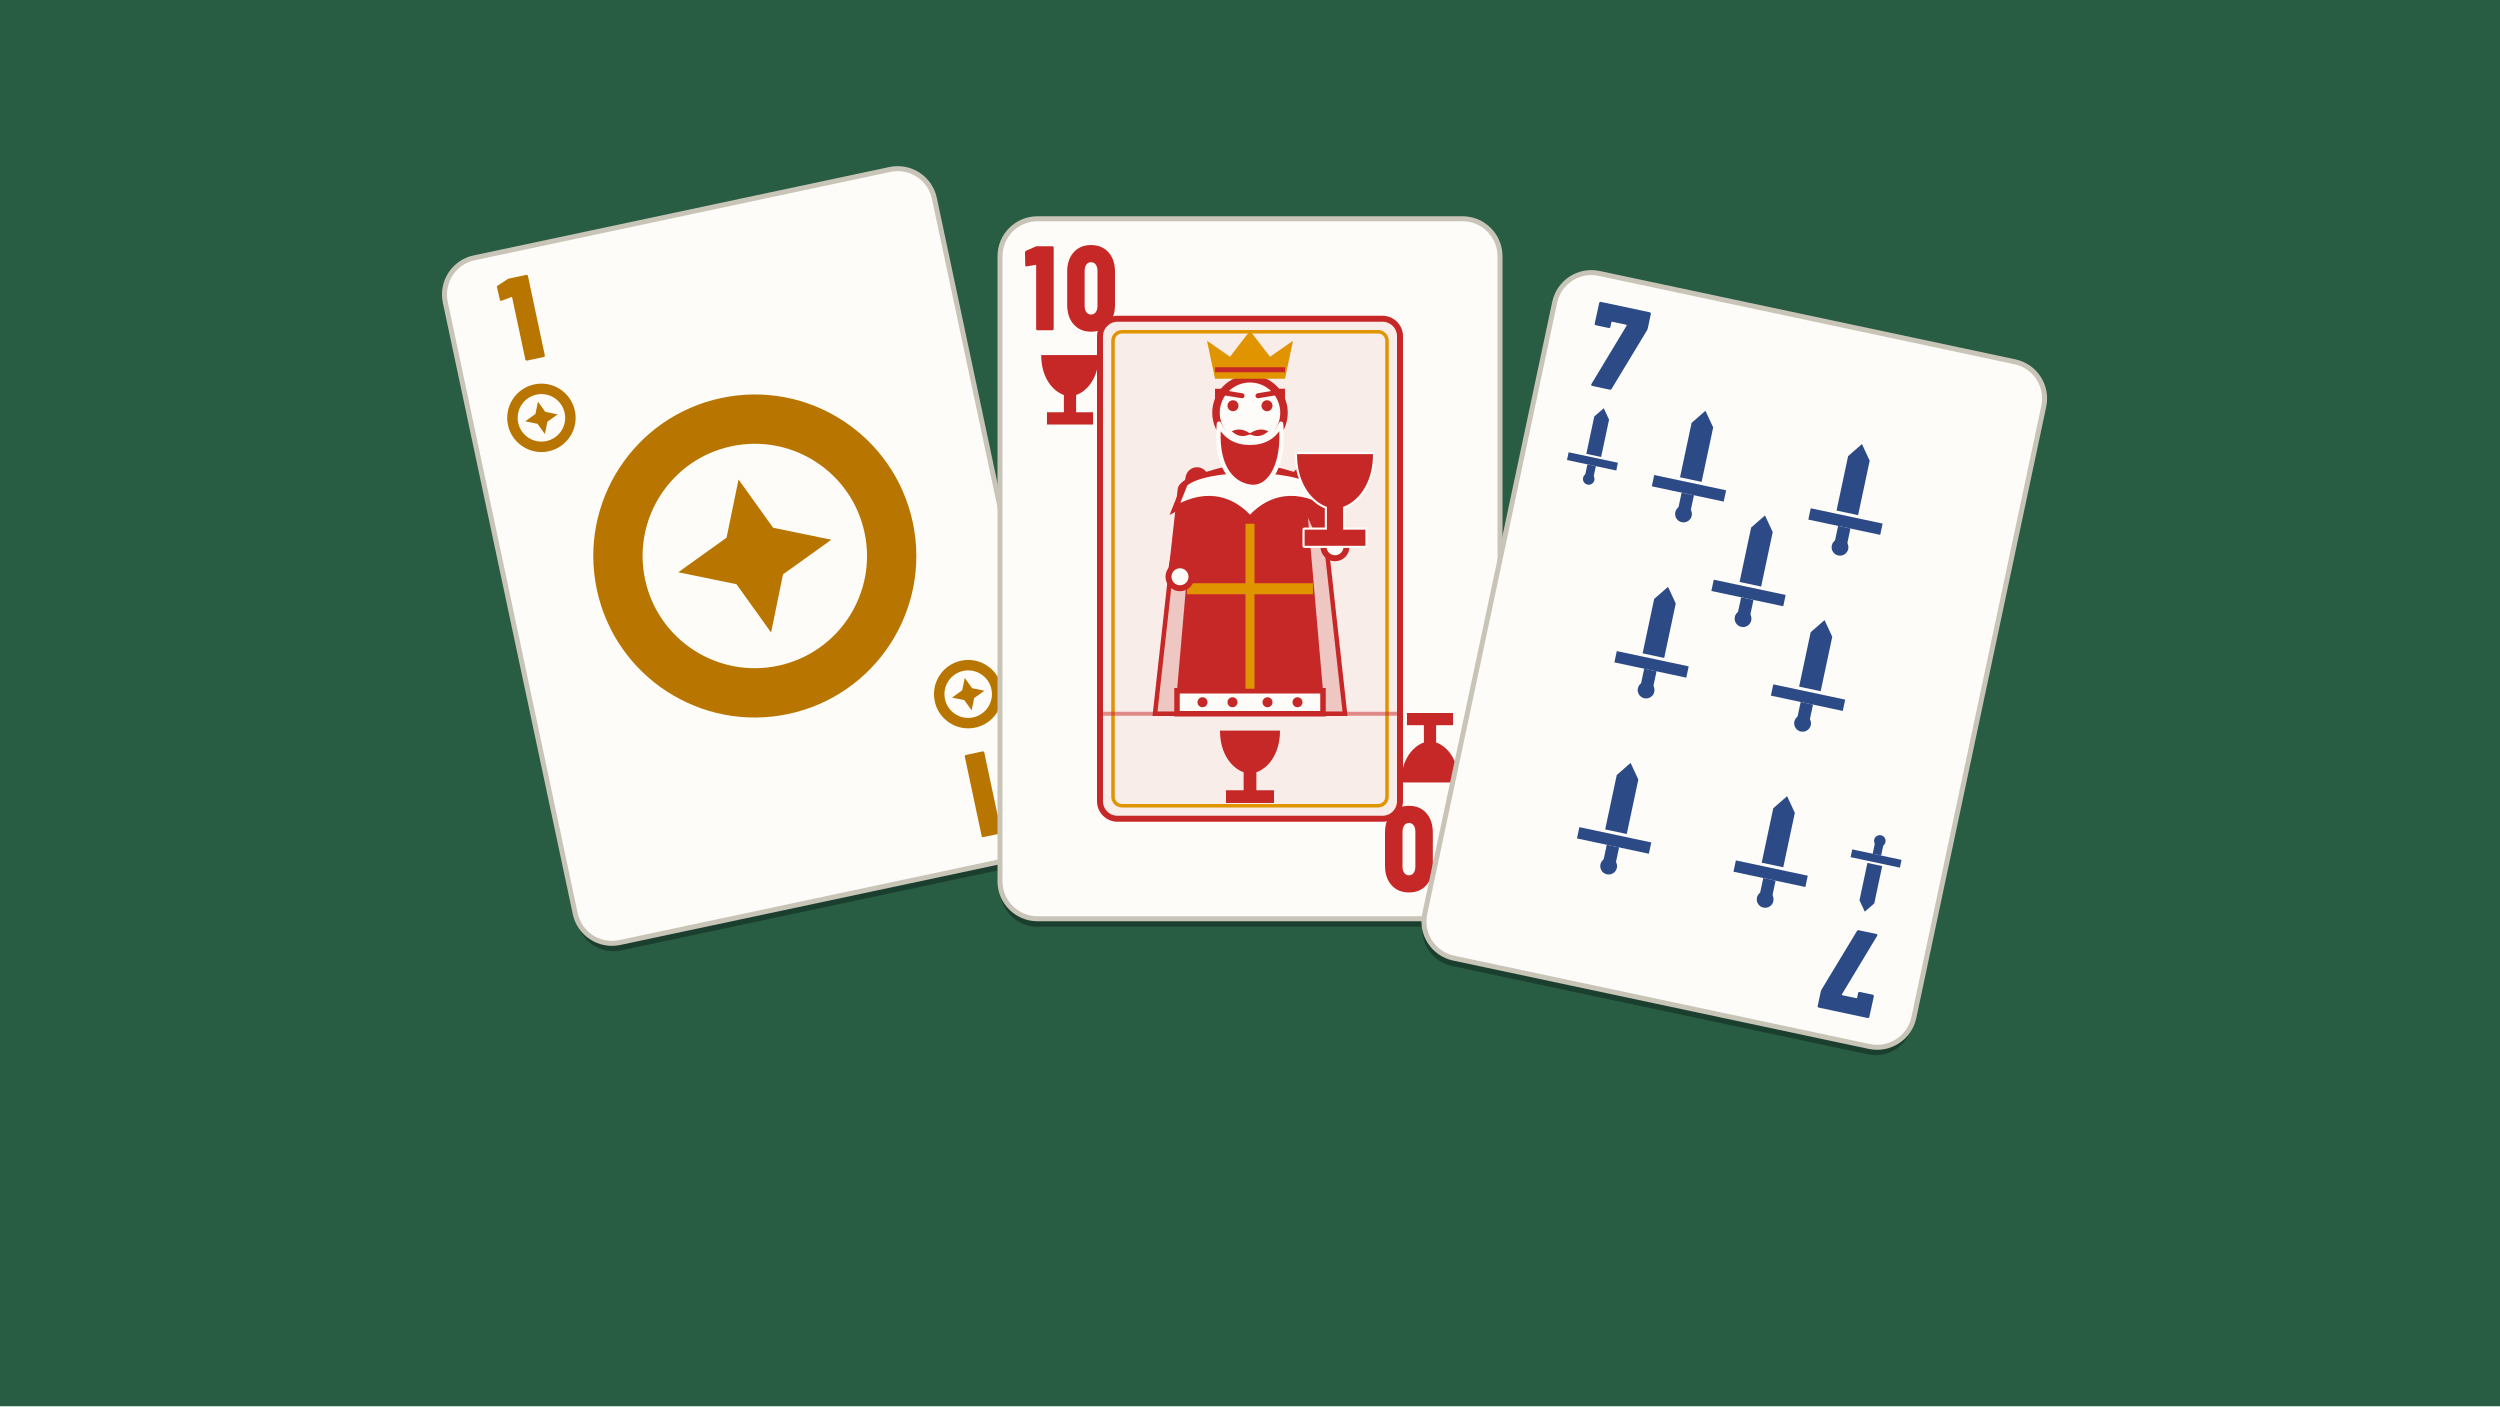
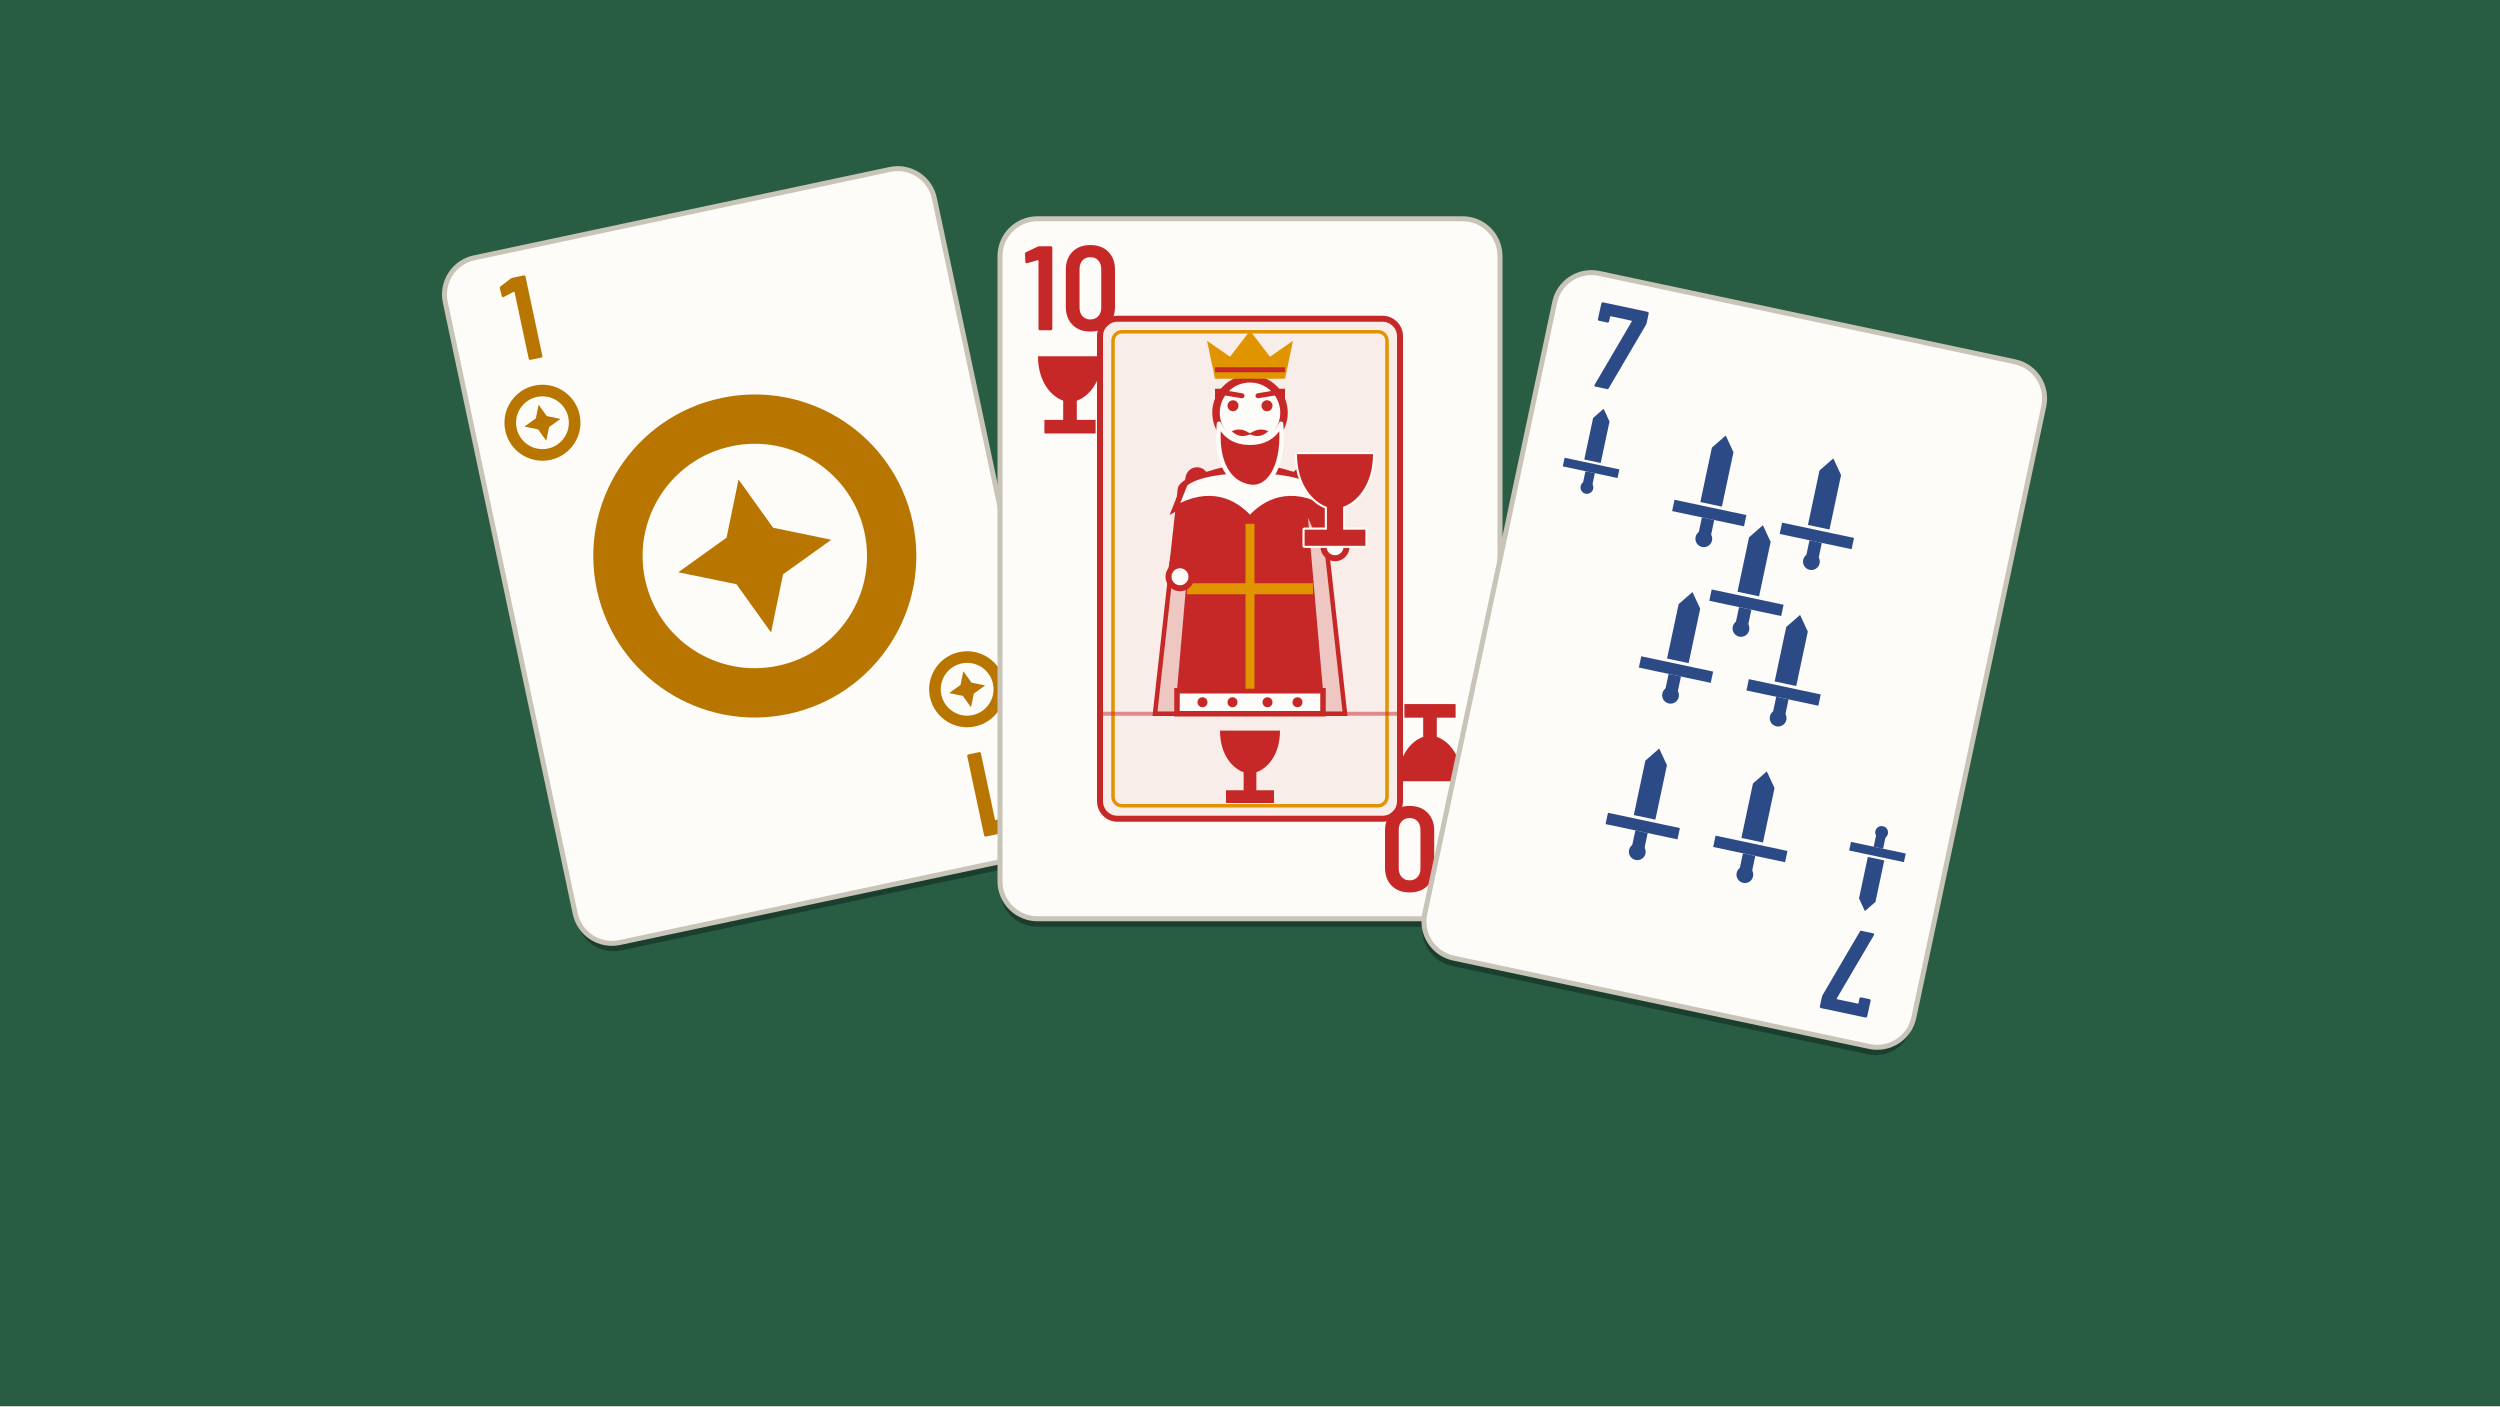
<svg xmlns="http://www.w3.org/2000/svg" width="320" height="180" viewBox="0 0 320 180">
  <defs>
-     <symbol id="zs-art-ba303c05ea" viewBox="0 0 100 140" fill="currentColor" aria-hidden="true" style="color:#b87500">
+     <symbol id="zs-art-a804af6ba0" viewBox="0 0 100 140" fill="currentColor" aria-hidden="true" style="color:#b87500">
      <g class="zc-idx-std">
-         <path class="zc-gl" transform="translate(10.736 5.5) scale(1.2)" d="M2.28 0L5.2 0Q5.3 0 5.37 0.07Q5.44 0.14 5.44 0.24L5.44 13.76Q5.44 13.86 5.37 13.93Q5.3 14 5.2 14L2.36 14Q2.26 14 2.19 13.93Q2.12 13.86 2.12 13.76L2.12 3.18Q2.12 3.06 2.02 3.1L0.3 3.36L0.24 3.36Q0.04 3.36 0.04 3.14L0 1.04Q0 0.84 0.18 0.76L1.98 0.06Q2.12 0 2.28 0Z" fill="currentColor" />
-         <g transform="translate(14 34.1) scale(0.72)">
+         <path class="zc-gl" transform="translate(11.24 5.5) scale(1.2)" d="M2.44 0L4.36 0Q4.46 0 4.53 0.07Q4.6 0.14 4.6 0.24L4.6 13.76Q4.6 13.86 4.53 13.93Q4.46 14 4.36 14L2.52 14Q2.42 14 2.35 13.93Q2.28 13.86 2.28 13.76L2.28 2.42Q2.28 2.38 2.24 2.34Q2.2 2.3 2.16 2.32L0.34 2.82L0.26 2.84Q0.06 2.84 0.06 2.62L0 1.28Q0 1.08 0.16 1L2.14 0.06Q2.24 0 2.44 0Z" fill="currentColor" />
+         <g transform="translate(14 35.1) scale(0.8)">
          <use href="#zc-i-0" />
        </g>
      </g>
      <g class="zc-idx-std" transform="rotate(180 50 70)">
-         <path class="zc-gl" transform="translate(10.736 5.5) scale(1.2)" d="M2.28 0L5.2 0Q5.3 0 5.37 0.07Q5.44 0.14 5.44 0.24L5.44 13.76Q5.44 13.86 5.37 13.93Q5.3 14 5.2 14L2.36 14Q2.26 14 2.19 13.93Q2.12 13.86 2.12 13.76L2.12 3.18Q2.12 3.06 2.02 3.1L0.3 3.36L0.24 3.36Q0.04 3.36 0.04 3.14L0 1.04Q0 0.84 0.18 0.76L1.98 0.06Q2.12 0 2.28 0Z" fill="currentColor" />
-         <g transform="translate(14 34.1) scale(0.72)">
+         <path class="zc-gl" transform="translate(11.24 5.5) scale(1.2)" d="M2.44 0L4.36 0Q4.46 0 4.53 0.07Q4.6 0.14 4.6 0.24L4.6 13.76Q4.6 13.86 4.53 13.93Q4.46 14 4.36 14L2.52 14Q2.42 14 2.35 13.93Q2.28 13.86 2.28 13.76L2.28 2.42Q2.28 2.38 2.24 2.34Q2.2 2.3 2.16 2.32L0.34 2.82L0.26 2.84Q0.06 2.84 0.06 2.62L0 1.28Q0 1.08 0.16 1L2.14 0.06Q2.24 0 2.44 0Z" fill="currentColor" />
+         <g transform="translate(14 35.1) scale(0.8)">
          <use href="#zc-i-0" />
        </g>
      </g>
      <g class="zc-idx-row" display="none">
-         <path class="zc-gl" transform="translate(6 6) scale(2.1)" d="M2.28 0L5.2 0Q5.3 0 5.37 0.07Q5.44 0.14 5.44 0.24L5.44 13.76Q5.44 13.86 5.37 13.93Q5.3 14 5.2 14L2.36 14Q2.26 14 2.19 13.93Q2.12 13.86 2.12 13.76L2.12 3.18Q2.12 3.06 2.02 3.1L0.3 3.36L0.24 3.36Q0.04 3.36 0.04 3.14L0 1.04Q0 0.84 0.18 0.76L1.98 0.06Q2.12 0 2.28 0Z" fill="currentColor" />
+         <path class="zc-gl" transform="translate(6 6) scale(2.1)" d="M2.44 0L4.36 0Q4.46 0 4.53 0.07Q4.6 0.14 4.6 0.24L4.6 13.76Q4.6 13.86 4.53 13.93Q4.46 14 4.36 14L2.52 14Q2.42 14 2.35 13.93Q2.28 13.86 2.28 13.76L2.28 2.42Q2.28 2.38 2.24 2.34Q2.2 2.3 2.16 2.32L0.34 2.82L0.26 2.84Q0.06 2.84 0.06 2.62L0 1.28Q0 1.08 0.16 1L2.14 0.06Q2.24 0 2.44 0Z" fill="currentColor" />
        <g transform="translate(63 23) scale(1.25)">
          <use href="#zc-i-0" />
        </g>
      </g>
      <g class="zc-big">
        <g transform="translate(50 70) scale(3.4)">
          <use href="#zc-i-0" />
        </g>
      </g>
      <g class="zc-small" display="none">
        <g transform="translate(50 92) scale(3.1)">
          <use href="#zc-i-0" />
        </g>
      </g>
    </symbol>
-     <symbol id="zs-art-51bf2c28c9" viewBox="0 0 100 140" fill="currentColor" aria-hidden="true" style="color:#c62828">
+     <symbol id="zs-art-467f6539ff" viewBox="0 0 100 140" fill="currentColor" aria-hidden="true" style="color:#c62828">
      <g class="zc-idx-std">
-         <path class="zc-gl" transform="translate(5 5.5) scale(1.2)" d="M2 0L4.57 0Q4.65 0 4.72 0.07Q4.78 0.14 4.78 0.24L4.78 13.76Q4.78 13.86 4.72 13.93Q4.65 14 4.57 14L2.07 14Q1.98 14 1.92 13.93Q1.86 13.86 1.86 13.76L1.86 3.18Q1.86 3.06 1.77 3.1L0.26 3.36L0.21 3.36Q0.04 3.36 0.04 3.14L0 1.04Q0 0.84 0.16 0.76L1.74 0.06Q1.86 0 2 0ZM7.03 9.74L7.03 4.26Q7.03 2.22 8.11 1.01Q9.19 -0.2 11 -0.2Q12.82 -0.2 13.91 1.01Q15 2.22 15 4.26L15 9.74Q15 11.8 13.91 13.02Q12.82 14.24 11 14.24Q9.19 14.24 8.11 13.02Q7.03 11.8 7.03 9.74ZM12.08 9.92L12.08 4.12Q12.08 3.44 11.79 3.05Q11.51 2.66 11 2.66Q10.52 2.66 10.23 3.05Q9.94 3.44 9.94 4.12L9.94 9.92Q9.94 10.6 10.23 10.99Q10.52 11.38 11 11.38Q11.51 11.38 11.79 10.99Q12.08 10.6 12.08 9.92Z" fill="currentColor" />
-         <g transform="translate(14 34.1) scale(0.72)">
+         <path class="zc-gl" transform="translate(5 5.5) scale(1.2)" d="M2.41 0L4.31 0Q4.41 0 4.48 0.07Q4.55 0.14 4.55 0.24L4.55 13.76Q4.55 13.86 4.48 13.93Q4.41 14 4.31 14L2.49 14Q2.39 14 2.32 13.93Q2.25 13.86 2.25 13.76L2.25 2.42Q2.25 2.38 2.21 2.34Q2.17 2.3 2.13 2.32L0.34 2.82L0.26 2.84Q0.06 2.84 0.06 2.62L0 1.28Q0 1.08 0.16 1L2.12 0.06Q2.21 0 2.41 0ZM6.8 10.08L6.8 3.92Q6.8 2.04 7.91 0.92Q9.03 -0.2 10.89 -0.2Q12.77 -0.2 13.88 0.92Q15 2.04 15 3.92L15 10.08Q15 11.96 13.88 13.09Q12.77 14.22 10.89 14.22Q9.03 14.22 7.91 13.09Q6.8 11.96 6.8 10.08ZM12.71 10.22L12.71 3.82Q12.71 2.9 12.21 2.36Q11.72 1.82 10.89 1.82Q10.08 1.82 9.58 2.36Q9.09 2.9 9.09 3.82L9.09 10.22Q9.09 11.12 9.58 11.66Q10.08 12.2 10.89 12.2Q11.72 12.2 12.21 11.66Q12.71 11.12 12.71 10.22Z" fill="currentColor" />
+         <g transform="translate(14 35.1) scale(0.8)">
          <use href="#zc-i-1" />
        </g>
      </g>
      <g class="zc-idx-std" transform="rotate(180 50 70)">
-         <path class="zc-gl" transform="translate(5 5.5) scale(1.2)" d="M2 0L4.57 0Q4.65 0 4.72 0.07Q4.78 0.14 4.78 0.24L4.78 13.76Q4.78 13.86 4.72 13.93Q4.65 14 4.57 14L2.07 14Q1.98 14 1.92 13.93Q1.86 13.86 1.86 13.76L1.86 3.18Q1.86 3.06 1.77 3.1L0.26 3.36L0.21 3.36Q0.04 3.36 0.04 3.14L0 1.04Q0 0.84 0.16 0.76L1.74 0.06Q1.86 0 2 0ZM7.03 9.74L7.03 4.26Q7.03 2.22 8.11 1.01Q9.19 -0.2 11 -0.2Q12.82 -0.2 13.91 1.01Q15 2.22 15 4.26L15 9.74Q15 11.8 13.91 13.02Q12.82 14.24 11 14.24Q9.19 14.24 8.11 13.02Q7.03 11.8 7.03 9.74ZM12.08 9.92L12.08 4.12Q12.08 3.44 11.79 3.05Q11.51 2.66 11 2.66Q10.52 2.66 10.23 3.05Q9.94 3.44 9.94 4.12L9.94 9.92Q9.94 10.6 10.23 10.99Q10.52 11.38 11 11.38Q11.51 11.38 11.79 10.99Q12.08 10.6 12.08 9.92Z" fill="currentColor" />
-         <g transform="translate(14 34.1) scale(0.72)">
+         <path class="zc-gl" transform="translate(5 5.5) scale(1.2)" d="M2.41 0L4.31 0Q4.41 0 4.48 0.07Q4.55 0.14 4.55 0.24L4.55 13.76Q4.55 13.86 4.48 13.93Q4.41 14 4.31 14L2.49 14Q2.39 14 2.32 13.93Q2.25 13.86 2.25 13.76L2.25 2.42Q2.25 2.38 2.21 2.34Q2.17 2.3 2.13 2.32L0.34 2.82L0.26 2.84Q0.06 2.84 0.06 2.62L0 1.28Q0 1.08 0.16 1L2.12 0.06Q2.21 0 2.41 0ZM6.8 10.08L6.8 3.92Q6.8 2.04 7.91 0.92Q9.03 -0.2 10.89 -0.2Q12.77 -0.2 13.88 0.92Q15 2.04 15 3.92L15 10.08Q15 11.96 13.88 13.09Q12.77 14.22 10.89 14.22Q9.03 14.22 7.91 13.09Q6.8 11.96 6.8 10.08ZM12.71 10.22L12.71 3.82Q12.71 2.9 12.21 2.36Q11.72 1.82 10.89 1.82Q10.08 1.82 9.58 2.36Q9.09 2.9 9.09 3.82L9.09 10.22Q9.09 11.12 9.58 11.66Q10.08 12.2 10.89 12.2Q11.72 12.2 12.21 11.66Q12.71 11.12 12.71 10.22Z" fill="currentColor" />
+         <g transform="translate(14 35.1) scale(0.8)">
          <use href="#zc-i-1" />
        </g>
      </g>
      <g class="zc-idx-row" display="none">
-         <path class="zc-gl" transform="translate(6 6) scale(2.1)" d="M2 0L4.57 0Q4.65 0 4.72 0.07Q4.78 0.14 4.78 0.24L4.78 13.76Q4.78 13.86 4.72 13.93Q4.65 14 4.57 14L2.07 14Q1.98 14 1.92 13.93Q1.86 13.86 1.86 13.76L1.86 3.18Q1.86 3.06 1.77 3.1L0.26 3.36L0.21 3.36Q0.04 3.36 0.04 3.14L0 1.04Q0 0.84 0.16 0.76L1.74 0.06Q1.86 0 2 0ZM7.03 9.74L7.03 4.26Q7.03 2.22 8.11 1.01Q9.19 -0.2 11 -0.2Q12.82 -0.2 13.91 1.01Q15 2.22 15 4.26L15 9.74Q15 11.8 13.91 13.02Q12.82 14.24 11 14.24Q9.19 14.24 8.11 13.02Q7.03 11.8 7.03 9.74ZM12.08 9.92L12.08 4.12Q12.08 3.44 11.79 3.05Q11.51 2.66 11 2.66Q10.52 2.66 10.23 3.05Q9.94 3.44 9.94 4.12L9.94 9.92Q9.94 10.6 10.23 10.99Q10.52 11.38 11 11.38Q11.51 11.38 11.79 10.99Q12.08 10.6 12.08 9.92Z" fill="currentColor" />
+         <path class="zc-gl" transform="translate(6 6) scale(2.1)" d="M2.41 0L4.31 0Q4.41 0 4.48 0.07Q4.55 0.14 4.55 0.24L4.55 13.76Q4.55 13.86 4.48 13.93Q4.41 14 4.31 14L2.49 14Q2.39 14 2.32 13.93Q2.25 13.86 2.25 13.76L2.25 2.42Q2.25 2.38 2.21 2.34Q2.17 2.3 2.13 2.32L0.34 2.82L0.26 2.84Q0.06 2.84 0.06 2.62L0 1.28Q0 1.08 0.16 1L2.12 0.06Q2.21 0 2.41 0ZM6.8 10.08L6.8 3.92Q6.8 2.04 7.91 0.92Q9.03 -0.2 10.89 -0.2Q12.77 -0.2 13.88 0.92Q15 2.04 15 3.92L15 10.08Q15 11.96 13.88 13.09Q12.77 14.22 10.89 14.22Q9.03 14.22 7.91 13.09Q6.8 11.96 6.8 10.08ZM12.71 10.22L12.71 3.82Q12.71 2.9 12.21 2.36Q11.72 1.82 10.89 1.82Q10.08 1.82 9.58 2.36Q9.09 2.9 9.09 3.82L9.09 10.22Q9.09 11.12 9.58 11.66Q10.08 12.2 10.89 12.2Q11.72 12.2 12.21 11.66Q12.71 11.12 12.71 10.22Z" fill="currentColor" />
        <g transform="translate(63 23) scale(1.25)">
          <use href="#zc-i-1" />
        </g>
      </g>
      <g class="zc-big">
        <rect x="20" y="20" width="60" height="100" rx="3.5" fill="currentColor" fill-opacity="0.07" stroke="currentColor" stroke-width="1.2" />
        <rect class="zc-fine" x="22.6" y="22.6" width="54.8" height="94.8" rx="1.8" fill="none" stroke="#e09400" stroke-width="0.7" />
        <path d="M31 99 36 54C37 49.6 63 49.6 64 54L69 99z" fill="currentColor" fill-opacity="0.2" stroke="currentColor" stroke-width="0.9" />
        <path d="M35 99 39 53C40 48 60 48 61 53L65 99z" />
        <path d="M35.4 94.4H64.6V99H35.4z" fill="#fdfcf8" stroke="currentColor" stroke-width="1.1" />
        <g class="zc-fine" fill="currentColor">
          <circle cx="40.5" cy="96.7" r="1" />
          <circle cx="46.5" cy="96.7" r="1" />
          <circle cx="53.5" cy="96.7" r="1" />
          <circle cx="59.5" cy="96.7" r="1" />
        </g>
        <path d="M50 61V94" stroke="#e09400" stroke-width="1.8" fill="none" />
        <path d="M37.4 74H62.6" stroke="#e09400" stroke-width="2.2" fill="none" />
        <path d="M39.4 52 36 70" fill="none" stroke="currentColor" stroke-linecap="round" stroke-width="4.6" />
        <circle cx="36" cy="71.6" r="2.3" fill="#fdfcf8" stroke="currentColor" stroke-width="1.2" />
        <path d="M60.6 52 66 64" fill="none" stroke="currentColor" stroke-linecap="round" stroke-width="4.6" />
        <circle cx="67" cy="65.6" r="2.3" fill="#fdfcf8" stroke="currentColor" stroke-width="1.2" />
        <path d="M37 53C41 49.4 59 49.4 63 53L65 58C58 54 53 56.6 50 60 47 56.6 42 54 35 58z" fill="#fdfcf8" stroke="currentColor" stroke-width="1.1" />
        <path d="M43 40V34H57V40C56.4 41.4 56 42.6 56 44H44C44 42.6 43.6 41.4 43 40z" />
        <circle cx="50" cy="38.8" r="6.8" fill="#fdfcf8" stroke="currentColor" stroke-width="1.5" />
        <path d="M43.8 41C43 49 46 53 50 53.6S57 49 56.2 41C55 43.6 52.8 44.8 50 44.8S45 43.6 43.8 41z" stroke="#fdfcf8" stroke-width="0.9" stroke-linejoin="round" />
        <path d="M45.6 42.4Q47.8 41 50 42.4Q52.2 41 54.4 42.4Q52.4 44.6 50 43.6Q47.6 44.6 45.6 42.4z" stroke="#fdfcf8" stroke-width="0.9" stroke-linejoin="round" />
        <circle cx="46.6" cy="37.4" r="1.1" />
        <circle cx="53.4" cy="37.4" r="1.1" />
        <path d="M44.8 34.8 48.4 35.4M55.2 34.8 51.6 35.4" fill="none" stroke="currentColor" stroke-linecap="round" stroke-width="1" />
        <path d="M43 32 41.4 24.4 46 27.6 50 22.4 54 27.6 58.6 24.4 57 32z" fill="#e09400" />
        <path d="M43 30.2H57" stroke="currentColor" stroke-width="1" fill="none" />
        <g paint-order="stroke" stroke="#fdfcf8" stroke-width="0.9" stroke-linejoin="round">
          <g transform="translate(67 56.1) scale(0.95)">
            <use href="#zc-i-1" />
          </g>
        </g>
        <path d="M20 99H80" stroke="currentColor" stroke-width="0.8" opacity="0.5" />
        <g transform="translate(50 109.5) scale(0.75)">
          <use href="#zc-i-1" />
        </g>
      </g>
      <g class="zc-small" display="none" transform="translate(50 134) scale(1.1) translate(-50 -99)">
        <path d="M31 99 36 54C37 49.6 63 49.6 64 54L69 99z" fill="currentColor" fill-opacity="0.2" stroke="currentColor" stroke-width="0.9" />
        <path d="M35 99 39 53C40 48 60 48 61 53L65 99z" />
        <path d="M35.4 94.4H64.6V99H35.4z" fill="#fdfcf8" stroke="currentColor" stroke-width="1.1" />
        <g class="zc-fine" fill="currentColor">
          <circle cx="40.5" cy="96.7" r="1" />
          <circle cx="46.5" cy="96.7" r="1" />
          <circle cx="53.5" cy="96.7" r="1" />
          <circle cx="59.5" cy="96.7" r="1" />
        </g>
        <path d="M50 61V94" stroke="#e09400" stroke-width="1.8" fill="none" />
        <path d="M37.4 74H62.6" stroke="#e09400" stroke-width="2.2" fill="none" />
        <path d="M39.4 52 36 70" fill="none" stroke="currentColor" stroke-linecap="round" stroke-width="4.6" />
        <circle cx="36" cy="71.6" r="2.3" fill="#fdfcf8" stroke="currentColor" stroke-width="1.2" />
        <path d="M60.6 52 66 64" fill="none" stroke="currentColor" stroke-linecap="round" stroke-width="4.6" />
        <circle cx="67" cy="65.6" r="2.3" fill="#fdfcf8" stroke="currentColor" stroke-width="1.2" />
        <path d="M37 53C41 49.4 59 49.4 63 53L65 58C58 54 53 56.6 50 60 47 56.6 42 54 35 58z" fill="#fdfcf8" stroke="currentColor" stroke-width="1.1" />
        <path d="M43 40V34H57V40C56.4 41.4 56 42.6 56 44H44C44 42.6 43.6 41.4 43 40z" />
        <circle cx="50" cy="38.8" r="6.8" fill="#fdfcf8" stroke="currentColor" stroke-width="1.5" />
        <path d="M43.8 41C43 49 46 53 50 53.6S57 49 56.2 41C55 43.6 52.8 44.8 50 44.8S45 43.6 43.8 41z" stroke="#fdfcf8" stroke-width="0.9" stroke-linejoin="round" />
        <path d="M45.6 42.4Q47.8 41 50 42.4Q52.2 41 54.4 42.4Q52.4 44.6 50 43.6Q47.6 44.6 45.6 42.4z" stroke="#fdfcf8" stroke-width="0.9" stroke-linejoin="round" />
        <circle cx="46.6" cy="37.4" r="1.1" />
        <circle cx="53.4" cy="37.4" r="1.1" />
        <path d="M44.8 34.8 48.4 35.4M55.2 34.8 51.6 35.4" fill="none" stroke="currentColor" stroke-linecap="round" stroke-width="1" />
        <path d="M43 32 41.4 24.4 46 27.6 50 22.4 54 27.6 58.6 24.4 57 32z" fill="#e09400" />
        <path d="M43 30.2H57" stroke="currentColor" stroke-width="1" fill="none" />
      </g>
    </symbol>
-     <symbol id="zs-art-c450c45b60" viewBox="0 0 100 140" fill="currentColor" aria-hidden="true" style="color:#2c4a86">
+     <symbol id="zs-art-fe27e7910b" viewBox="0 0 100 140" fill="currentColor" aria-hidden="true" style="color:#2c4a86">
      <g class="zc-idx-std">
-         <path class="zc-gl" transform="translate(8.708 5.5) scale(1.2)" d="M1.56 13.72L5.28 2.96Q5.32 2.84 5.2 2.84L2.78 2.84Q2.68 2.84 2.68 2.94L2.68 3.74Q2.68 3.84 2.61 3.91Q2.54 3.98 2.44 3.98L0.24 3.98Q0.14 3.98 0.07 3.91Q0 3.84 0 3.74L0.02 0.24Q0.02 0.14 0.09 0.07Q0.16 0 0.26 0L8.58 0Q8.68 0 8.75 0.07Q8.82 0.14 8.82 0.24L8.82 2.68Q8.82 2.86 8.78 2.98L5.02 13.8Q4.96 14 4.76 14L1.76 14Q1.64 14 1.58 13.93Q1.52 13.86 1.56 13.72Z" fill="currentColor" />
-         <g transform="translate(14 34.1) scale(0.72)">
+         <path class="zc-gl" transform="translate(9.152 5.5) scale(1.2)" d="M1.74 13.72L5.6 2.12Q5.64 2 5.52 2L2 2Q1.9 2 1.9 2.1L1.9 2.9Q1.9 3 1.83 3.07Q1.76 3.14 1.66 3.14L0.24 3.14Q0.14 3.14 0.07 3.07Q0 3 0 2.9L0.02 0.24Q0.02 0.14 0.09 0.07Q0.16 0 0.26 0L7.84 0Q7.94 0 8.01 0.07Q8.08 0.14 8.08 0.24L8.08 1.84Q8.08 2.02 8.04 2.14L4.16 13.8Q4.1 14 3.9 14L1.92 14Q1.8 14 1.75 13.93Q1.7 13.86 1.74 13.72Z" fill="currentColor" />
+         <g transform="translate(14 35.1) scale(0.8)">
          <use href="#zc-i-2" />
        </g>
      </g>
      <g class="zc-idx-std" transform="rotate(180 50 70)">
-         <path class="zc-gl" transform="translate(8.708 5.5) scale(1.2)" d="M1.56 13.72L5.28 2.96Q5.32 2.84 5.2 2.84L2.78 2.84Q2.68 2.84 2.68 2.94L2.68 3.74Q2.68 3.84 2.61 3.91Q2.54 3.98 2.44 3.98L0.24 3.98Q0.14 3.98 0.07 3.91Q0 3.84 0 3.74L0.02 0.24Q0.02 0.14 0.09 0.07Q0.16 0 0.26 0L8.58 0Q8.68 0 8.75 0.07Q8.82 0.14 8.82 0.24L8.82 2.68Q8.82 2.86 8.78 2.98L5.02 13.8Q4.96 14 4.76 14L1.76 14Q1.64 14 1.58 13.93Q1.52 13.86 1.56 13.72Z" fill="currentColor" />
-         <g transform="translate(14 34.1) scale(0.72)">
+         <path class="zc-gl" transform="translate(9.152 5.5) scale(1.2)" d="M1.74 13.72L5.6 2.12Q5.64 2 5.52 2L2 2Q1.9 2 1.9 2.1L1.9 2.9Q1.9 3 1.83 3.07Q1.76 3.14 1.66 3.14L0.24 3.14Q0.14 3.14 0.07 3.07Q0 3 0 2.9L0.02 0.24Q0.02 0.14 0.09 0.07Q0.16 0 0.26 0L7.84 0Q7.94 0 8.01 0.07Q8.08 0.14 8.08 0.24L8.08 1.84Q8.08 2.02 8.04 2.14L4.16 13.8Q4.1 14 3.9 14L1.92 14Q1.8 14 1.75 13.93Q1.7 13.86 1.74 13.72Z" fill="currentColor" />
+         <g transform="translate(14 35.1) scale(0.8)">
          <use href="#zc-i-2" />
        </g>
      </g>
      <g class="zc-idx-row" display="none">
-         <path class="zc-gl" transform="translate(6 6) scale(2.1)" d="M1.56 13.72L5.28 2.96Q5.32 2.84 5.2 2.84L2.78 2.84Q2.68 2.84 2.68 2.94L2.68 3.74Q2.68 3.84 2.61 3.91Q2.54 3.98 2.44 3.98L0.24 3.98Q0.14 3.98 0.07 3.91Q0 3.84 0 3.74L0.02 0.24Q0.02 0.14 0.09 0.07Q0.16 0 0.26 0L8.58 0Q8.68 0 8.75 0.07Q8.82 0.14 8.82 0.24L8.82 2.68Q8.82 2.86 8.78 2.98L5.02 13.8Q4.96 14 4.76 14L1.76 14Q1.64 14 1.58 13.93Q1.52 13.86 1.56 13.72Z" fill="currentColor" />
+         <path class="zc-gl" transform="translate(6 6) scale(2.1)" d="M1.74 13.72L5.6 2.12Q5.64 2 5.52 2L2 2Q1.9 2 1.9 2.1L1.9 2.9Q1.9 3 1.83 3.07Q1.76 3.14 1.66 3.14L0.24 3.14Q0.14 3.14 0.07 3.07Q0 3 0 2.9L0.02 0.24Q0.02 0.14 0.09 0.07Q0.16 0 0.26 0L7.84 0Q7.94 0 8.01 0.07Q8.08 0.14 8.08 0.24L8.08 1.84Q8.08 2.02 8.04 2.14L4.16 13.8Q4.1 14 3.9 14L1.92 14Q1.8 14 1.75 13.93Q1.7 13.86 1.74 13.72Z" fill="currentColor" />
        <g transform="translate(63 23) scale(1.25)">
          <use href="#zc-i-2" />
        </g>
      </g>
      <g class="zc-big">
-         <g transform="translate(34 34) scale(1.05)">
+         <g transform="translate(39 38) scale(1.05)">
          <use href="#zc-i-2" />
        </g>
-         <g transform="translate(66 34) scale(1.05)">
+         <g transform="translate(61 38) scale(1.05)">
          <use href="#zc-i-2" />
        </g>
-         <g transform="translate(34 70) scale(1.05)">
+         <g transform="translate(39 70) scale(1.05)">
          <use href="#zc-i-2" />
        </g>
-         <g transform="translate(66 70) scale(1.05)">
+         <g transform="translate(61 70) scale(1.05)">
          <use href="#zc-i-2" />
        </g>
-         <g transform="translate(34 106) scale(1.05)">
+         <g transform="translate(39 102) scale(1.05)">
          <use href="#zc-i-2" />
        </g>
-         <g transform="translate(66 106) scale(1.05)">
+         <g transform="translate(61 102) scale(1.05)">
          <use href="#zc-i-2" />
        </g>
-         <g transform="translate(50 52) scale(1.05)">
+         <g transform="translate(50 54) scale(1.05)">
          <use href="#zc-i-2" />
        </g>
      </g>
      <g class="zc-small" display="none">
        <g transform="translate(50 92) scale(3.1)">
          <use href="#zc-i-2" />
        </g>
      </g>
    </symbol>
    <symbol id="zc-i-0" overflow="visible">
      <path fill-rule="evenodd" d="M-9.5 0a9.5 9.5 0 1 0 19 0 9.5 9.5 0 1 0-19 0zM-6.6 0a6.6 6.6 0 1 1 13.2 0 6.6 6.6 0 1 1-13.2 0z" />
      <path d="M0-4.6 1.4-1.4 4.6 0 1.4 1.4 0 4.6-1.4 1.4-4.6 0-1.4-1.4z" />
    </symbol>
    <symbol id="zc-i-1" overflow="visible">
      <path d="M-8-9.5H8C8-3 4.6 0.6 1.7 1.6V6.4H6.4V9.8H-6.4V6.4H-1.7V1.6C-4.6 0.6-8-3-8-9.5z" />
    </symbol>
    <symbol id="zc-i-2" overflow="visible">
      <path d="M0-11 2.1-8.2V2.4H-2.1V-8.2z" />
      <path d="M-7 3H7V5.2H-7z" />
      <path d="M-1.2 5.2H1.2V8.2H-1.2z" />
      <circle cy="9.1" r="1.6" />
    </symbol>
  </defs>
  <rect width="320" height="180" fill="#285c43" />
  <g transform="translate(56 34) rotate(-12) scale(0.64)">
    <rect y="1.6" width="100" height="140" rx="7.5" fill="rgba(0,0,0,0.32)" />
    <rect width="100" height="140" rx="7.5" fill="#fdfcf8" stroke="#c9c4b8" />
-     <use href="#zs-art-ba303c05ea" width="100" height="140" />
+     <use href="#zs-art-a804af6ba0" width="100" height="140" />
  </g>
  <g transform="translate(128 28) scale(0.64)">
    <rect y="1.6" width="100" height="140" rx="7.5" fill="rgba(0,0,0,0.32)" />
    <rect width="100" height="140" rx="7.5" fill="#fdfcf8" stroke="#c9c4b8" />
-     <use href="#zs-art-51bf2c28c9" width="100" height="140" />
+     <use href="#zs-art-467f6539ff" width="100" height="140" />
  </g>
  <g transform="translate(200 34) rotate(12) scale(0.64)">
    <rect y="1.6" width="100" height="140" rx="7.5" fill="rgba(0,0,0,0.32)" />
    <rect width="100" height="140" rx="7.5" fill="#fdfcf8" stroke="#c9c4b8" />
-     <use href="#zs-art-c450c45b60" width="100" height="140" />
+     <use href="#zs-art-fe27e7910b" width="100" height="140" />
  </g>
</svg>
